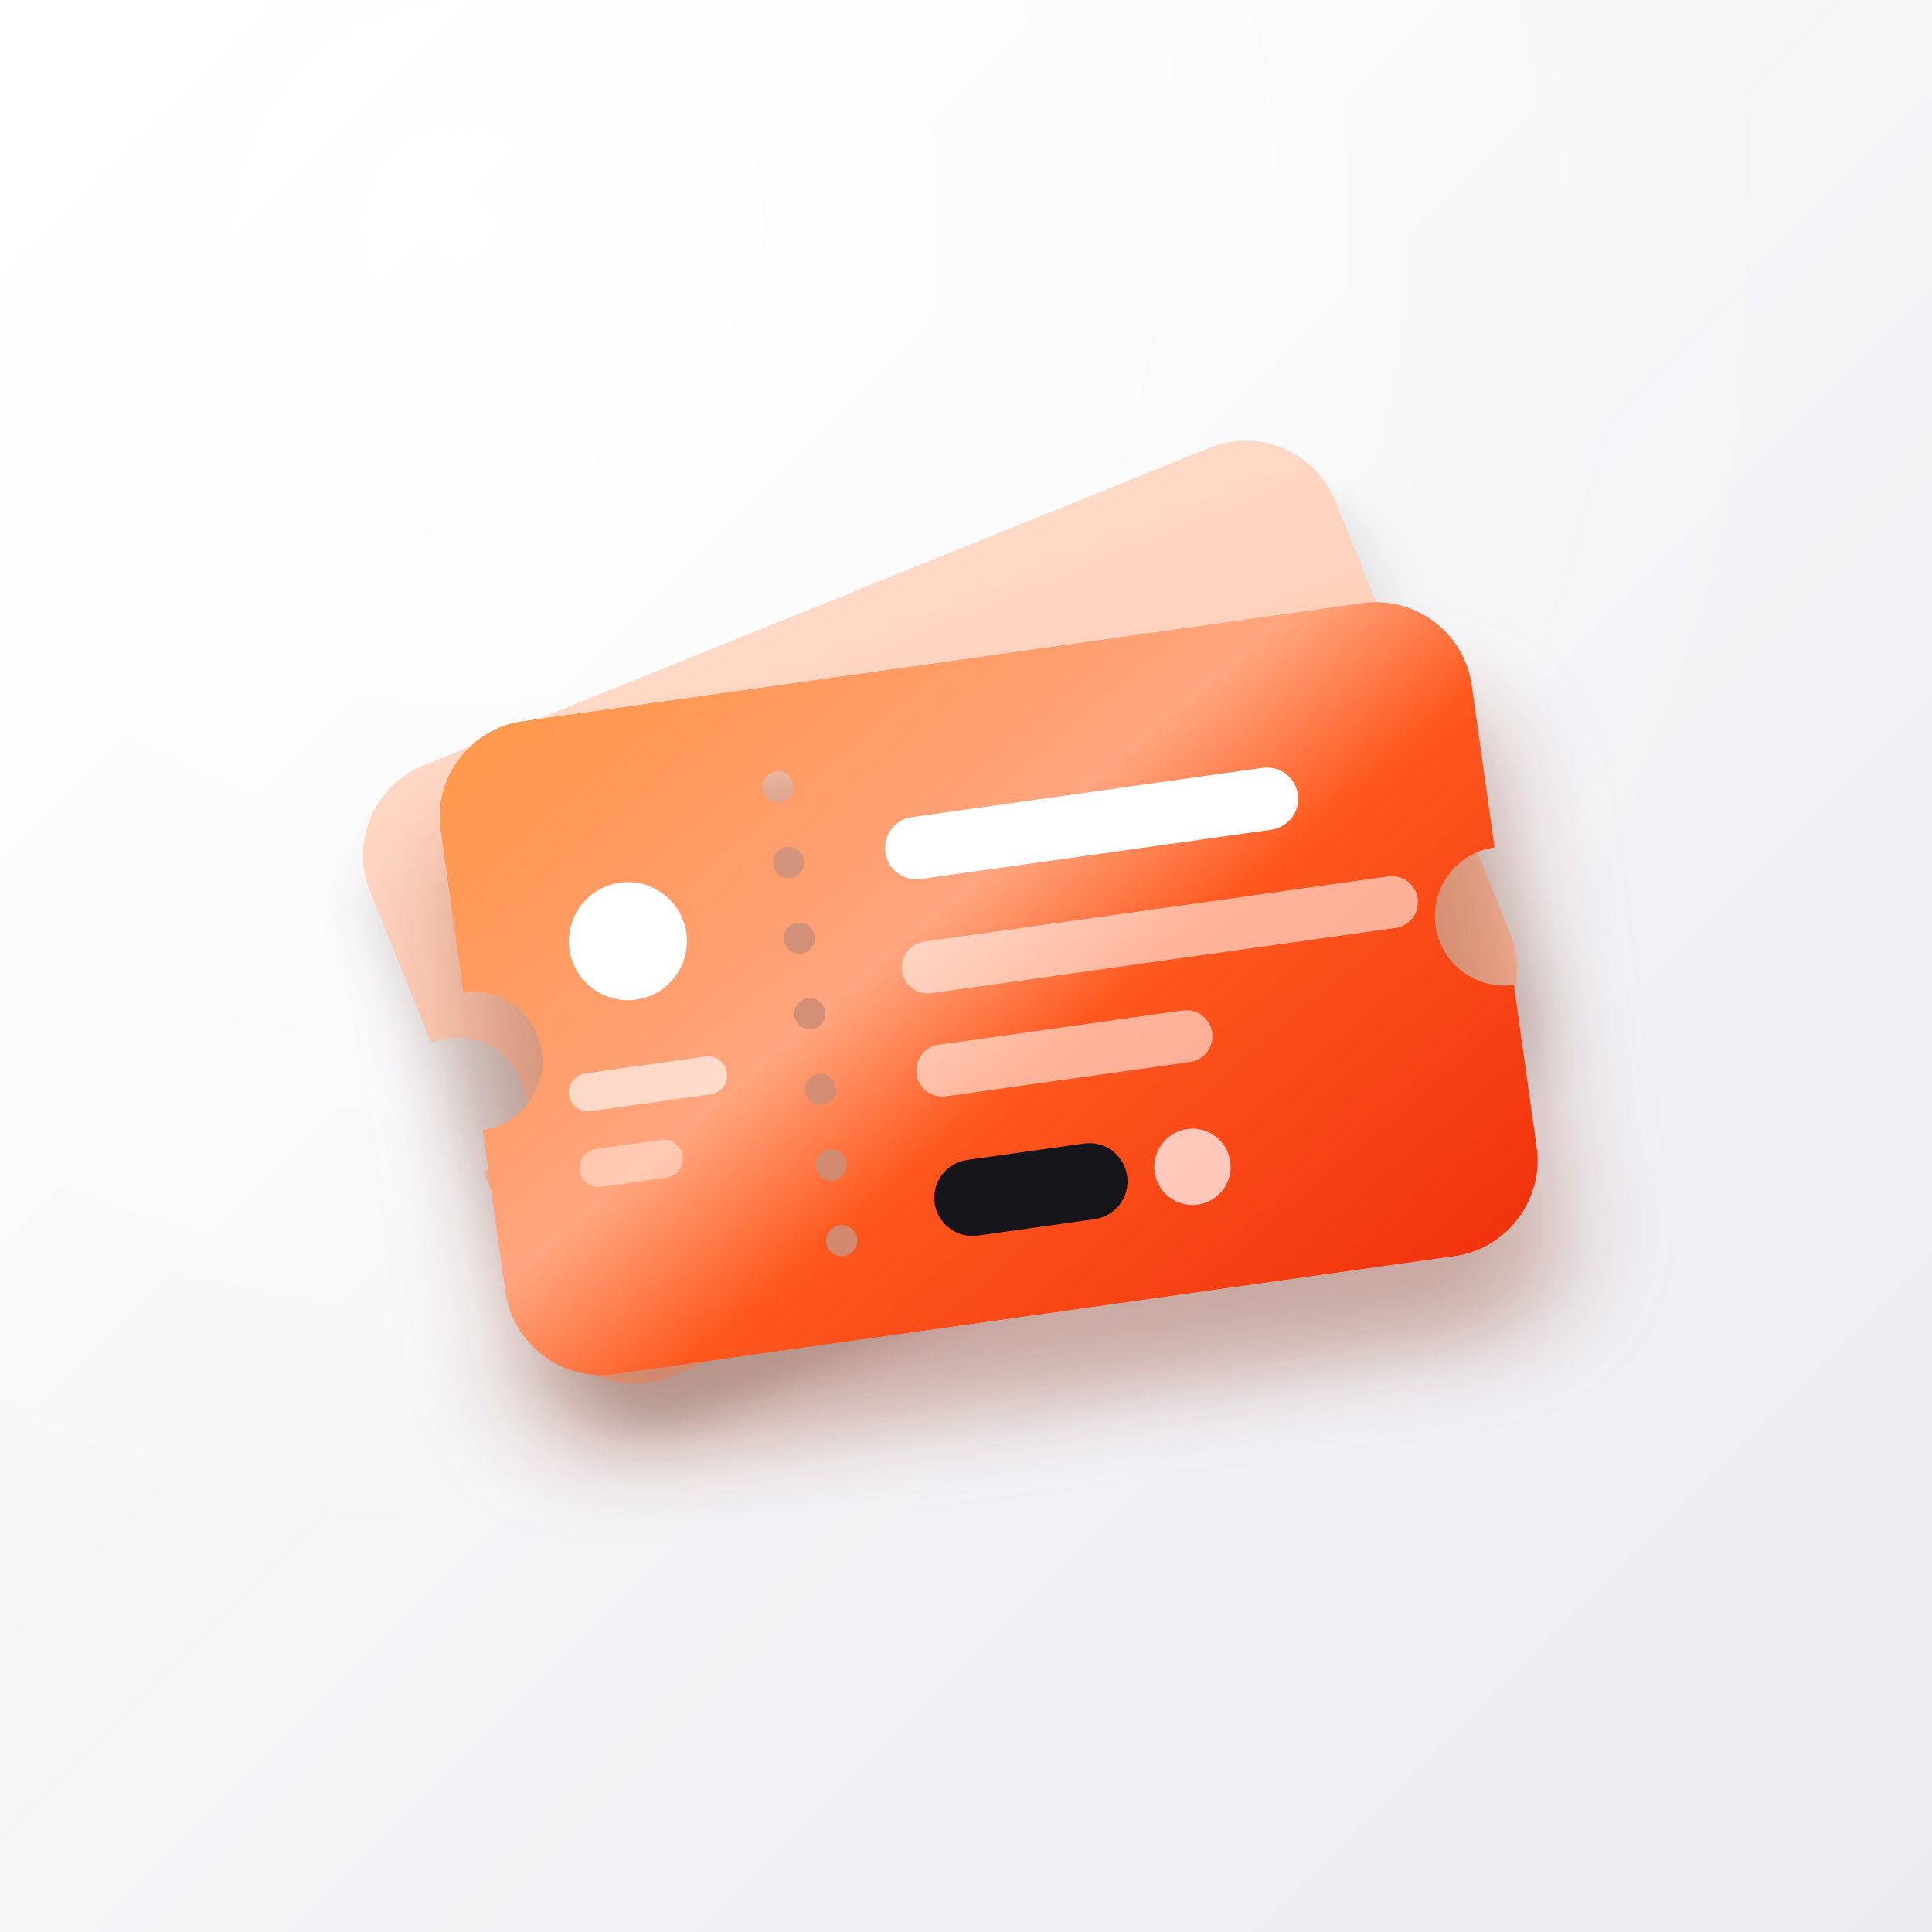
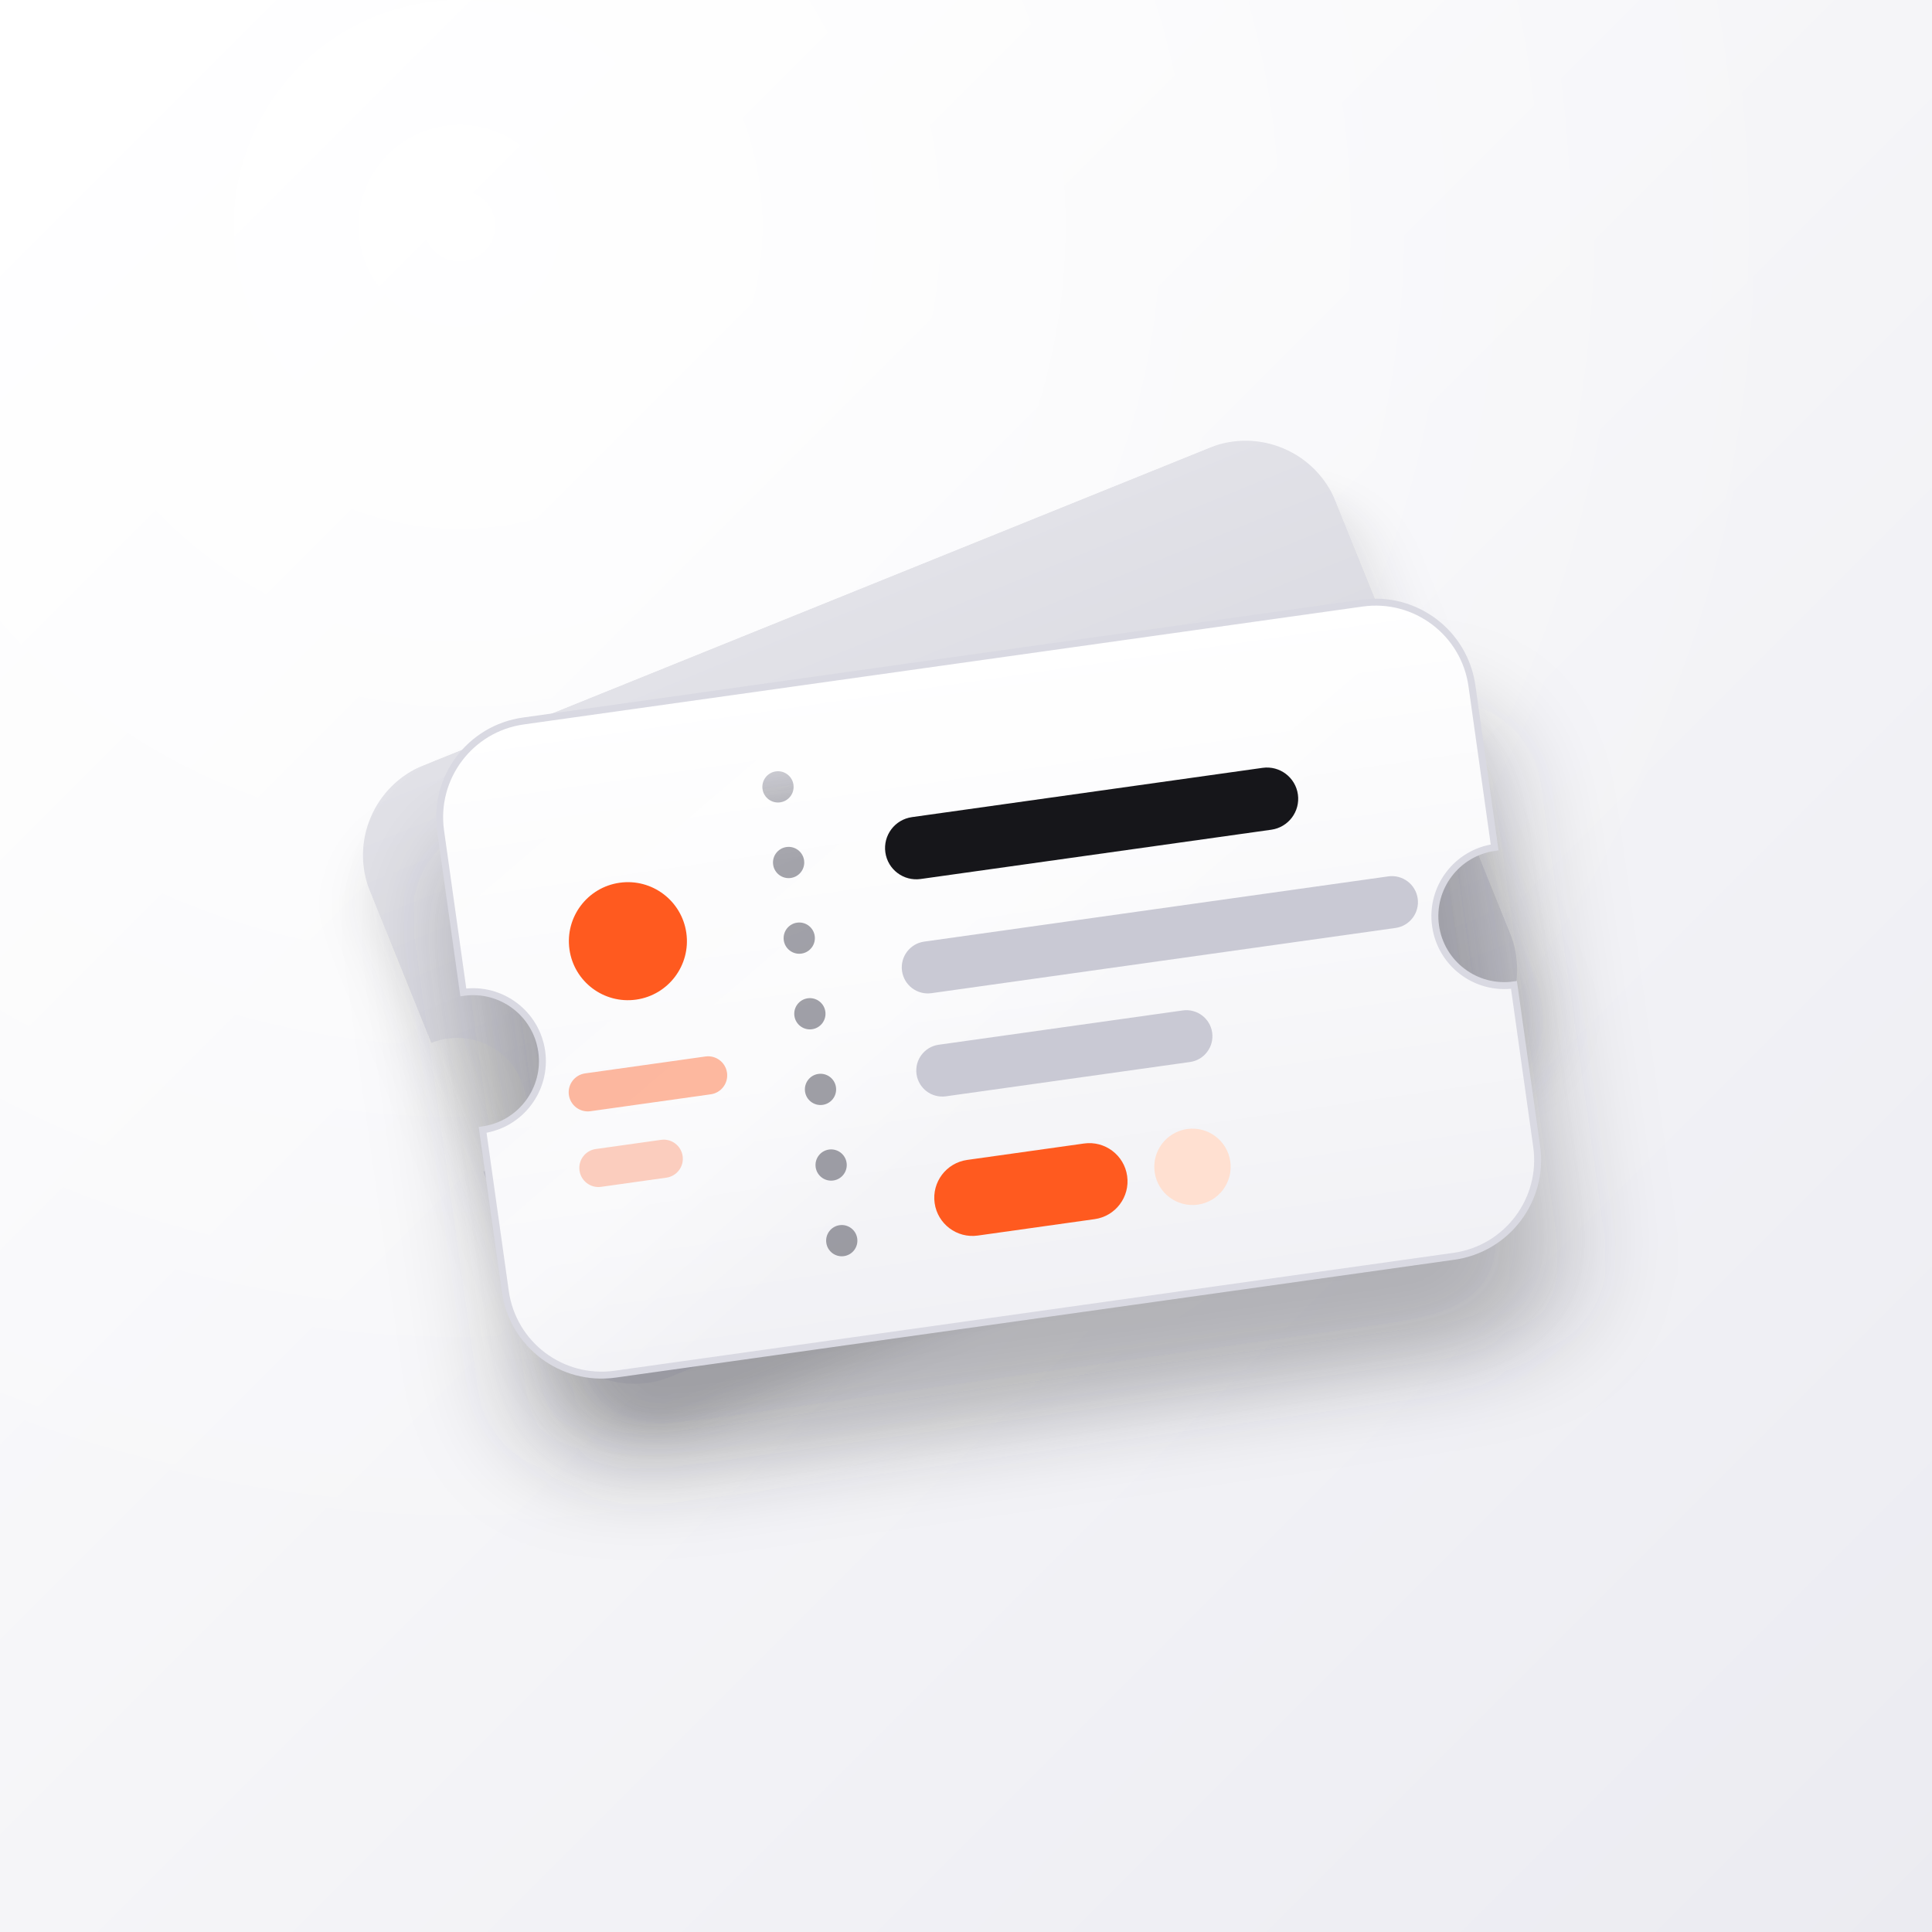
<svg xmlns="http://www.w3.org/2000/svg" viewBox="0 0 512 512" role="img" aria-label="티켓 보관함">
  <defs>
    <linearGradient id="bgW" x1="0" y1="0" x2="1" y2="1">
      <stop offset="0" stop-color="#ffffff" />
      <stop offset="1" stop-color="#ebebf1" />
    </linearGradient>
    <radialGradient id="glowW" cx="24%" cy="12%" r="70%">
      <stop offset="0" stop-color="#fff" stop-opacity=".9" />
      <stop offset="1" stop-color="#fff" stop-opacity="0" />
    </radialGradient>
-     <linearGradient id="orange" x1="0" y1="0" x2="1" y2="1">
-       <stop offset="0" stop-color="#ff9a4a" />
-       <stop offset=".55" stop-color="#ff5a1f" />
-       <stop offset="1" stop-color="#f0300c" />
+     <linearGradient id="greyG" x1="0" y1="0" x2="0" y2="1">
+       <stop offset="0" stop-color="#e2e2e8" />
+       <stop offset="1" stop-color="#cfcfd8" />
    </linearGradient>
-     <linearGradient id="peach" x1="0" y1="0" x2="0" y2="1">
-       <stop offset="0" stop-color="#ffd9c6" />
-       <stop offset="1" stop-color="#ffbfa3" />
+     <linearGradient id="paper" x1="0" y1="0" x2="0" y2="1">
+       <stop offset="0" stop-color="#ffffff" />
+       <stop offset="1" stop-color="#f1f1f5" />
    </linearGradient>
    <linearGradient id="sheen" x1="0" y1="0" x2="1" y2="1">
      <stop offset="0" stop-color="#fff" stop-opacity="0" />
      <stop offset=".42" stop-color="#fff" stop-opacity=".5" />
      <stop offset=".58" stop-color="#fff" stop-opacity="0" />
    </linearGradient>
    <filter id="sh" x="-40%" y="-40%" width="180%" height="180%">
      <feGaussianBlur stdDeviation="14" />
    </filter>
    <filter id="sh2" x="-40%" y="-40%" width="180%" height="180%">
      <feGaussianBlur stdDeviation="7" />
    </filter>
    <mask id="tkH">
      <rect x="-150" y="-95" width="300" height="190" rx="28" fill="#fff" />
      <circle cx="-150" cy="0" r="20" fill="#000" />
      <circle cx="150" cy="0" r="20" fill="#000" />
      <circle cx="-52" cy="-66" r="4.5" fill="#000" />
      <circle cx="-52" cy="-44" r="4.5" fill="#000" />
      <circle cx="-52" cy="-22" r="4.5" fill="#000" />
      <circle cx="-52" cy="0" r="4.5" fill="#000" />
      <circle cx="-52" cy="22" r="4.5" fill="#000" />
      <circle cx="-52" cy="44" r="4.5" fill="#000" />
      <circle cx="-52" cy="66" r="4.5" fill="#000" />
    </mask>
    <mask id="tkHb">
      <rect x="-150" y="-95" width="300" height="190" rx="28" fill="#fff" />
      <circle cx="-150" cy="0" r="20" fill="#000" />
      <circle cx="150" cy="0" r="20" fill="#000" />
    </mask>
  </defs>
  <rect width="512" height="512" fill="url(#bgW)" />
  <rect width="512" height="512" fill="url(#glowW)" />
  <g id="glyph" transform="translate(262 262) scale(.92)">
    <g transform="translate(-14 -22) rotate(-22)">
-       <rect x="-150" y="-80" width="300" height="190" rx="28" fill="#2a1a12" opacity=".16" filter="url(#sh2)" />
+       <rect x="-150" y="-80" width="300" height="190" rx="28" fill="#1a1a22" opacity=".14" filter="url(#sh2)" />
      <g mask="url(#tkHb)">
-         <rect x="-150" y="-95" width="300" height="190" fill="url(#peach)" />
+         <rect x="-150" y="-95" width="300" height="190" fill="url(#greyG)" />
      </g>
    </g>
    <g transform="rotate(-8)">
-       <rect x="-148" y="-70" width="300" height="190" rx="28" fill="#7a1c05" opacity=".34" filter="url(#sh)" />
+       <rect x="-148" y="-66" width="300" height="190" rx="28" fill="#1a1a22" opacity=".3" filter="url(#sh)" />
      <g mask="url(#tkH)">
-         <rect x="-150" y="-95" width="300" height="190" fill="url(#orange)" />
-         <rect x="-150" y="-95" width="300" height="190" fill="url(#sheen)" opacity=".8" />
+         <rect x="-150" y="-95" width="300" height="190" fill="url(#paper)" />
+         <rect x="-150" y="-95" width="300" height="190" fill="url(#sheen)" />
      </g>
-       <circle cx="-101" cy="-28" r="17" fill="#fff" />
-       <rect x="-124" y="8" width="46" height="11" rx="5.5" fill="#fff" opacity=".6" />
-       <rect x="-124" y="30" width="30" height="11" rx="5.5" fill="#fff" opacity=".4" />
-       <rect x="-24" y="-52" width="120" height="18" rx="9" fill="#fff" />
-       <rect x="-24" y="-16" width="150" height="15" rx="7.5" fill="#fff" opacity=".55" />
-       <rect x="-24" y="14" width="86" height="15" rx="7.5" fill="#fff" opacity=".55" />
-       <rect x="-24" y="48" width="56" height="22" rx="11" fill="#16161a" />
-       <rect x="40" y="48" width="22" height="22" rx="11" fill="#fff" opacity=".7" />
+       <path d="M-122-95h244a28 28 0 0 1 28 28v47a20 20 0 0 0 0 40v47a28 28 0 0 1-28 28h-244a28 28 0 0 1-28-28v-47a20 20 0 0 0 0-40v-47a28 28 0 0 1 28-28z" fill="none" stroke="#d9d9e2" stroke-width="2" />
+       <circle cx="-101" cy="-28" r="17" fill="#ff5a1f" />
+       <rect x="-124" y="8" width="46" height="11" rx="5.5" fill="#ff5a1f" opacity=".42" />
+       <rect x="-124" y="30" width="30" height="11" rx="5.5" fill="#ff5a1f" opacity=".28" />
+       <rect x="-24" y="-52" width="120" height="18" rx="9" fill="#16161a" />
+       <rect x="-24" y="-16" width="150" height="15" rx="7.5" fill="#c9c9d4" />
+       <rect x="-24" y="14" width="86" height="15" rx="7.5" fill="#c9c9d4" />
+       <rect x="-24" y="48" width="56" height="22" rx="11" fill="#ff5a1f" />
+       <rect x="40" y="48" width="22" height="22" rx="11" fill="#ffe0d1" />
    </g>
  </g>
</svg>
